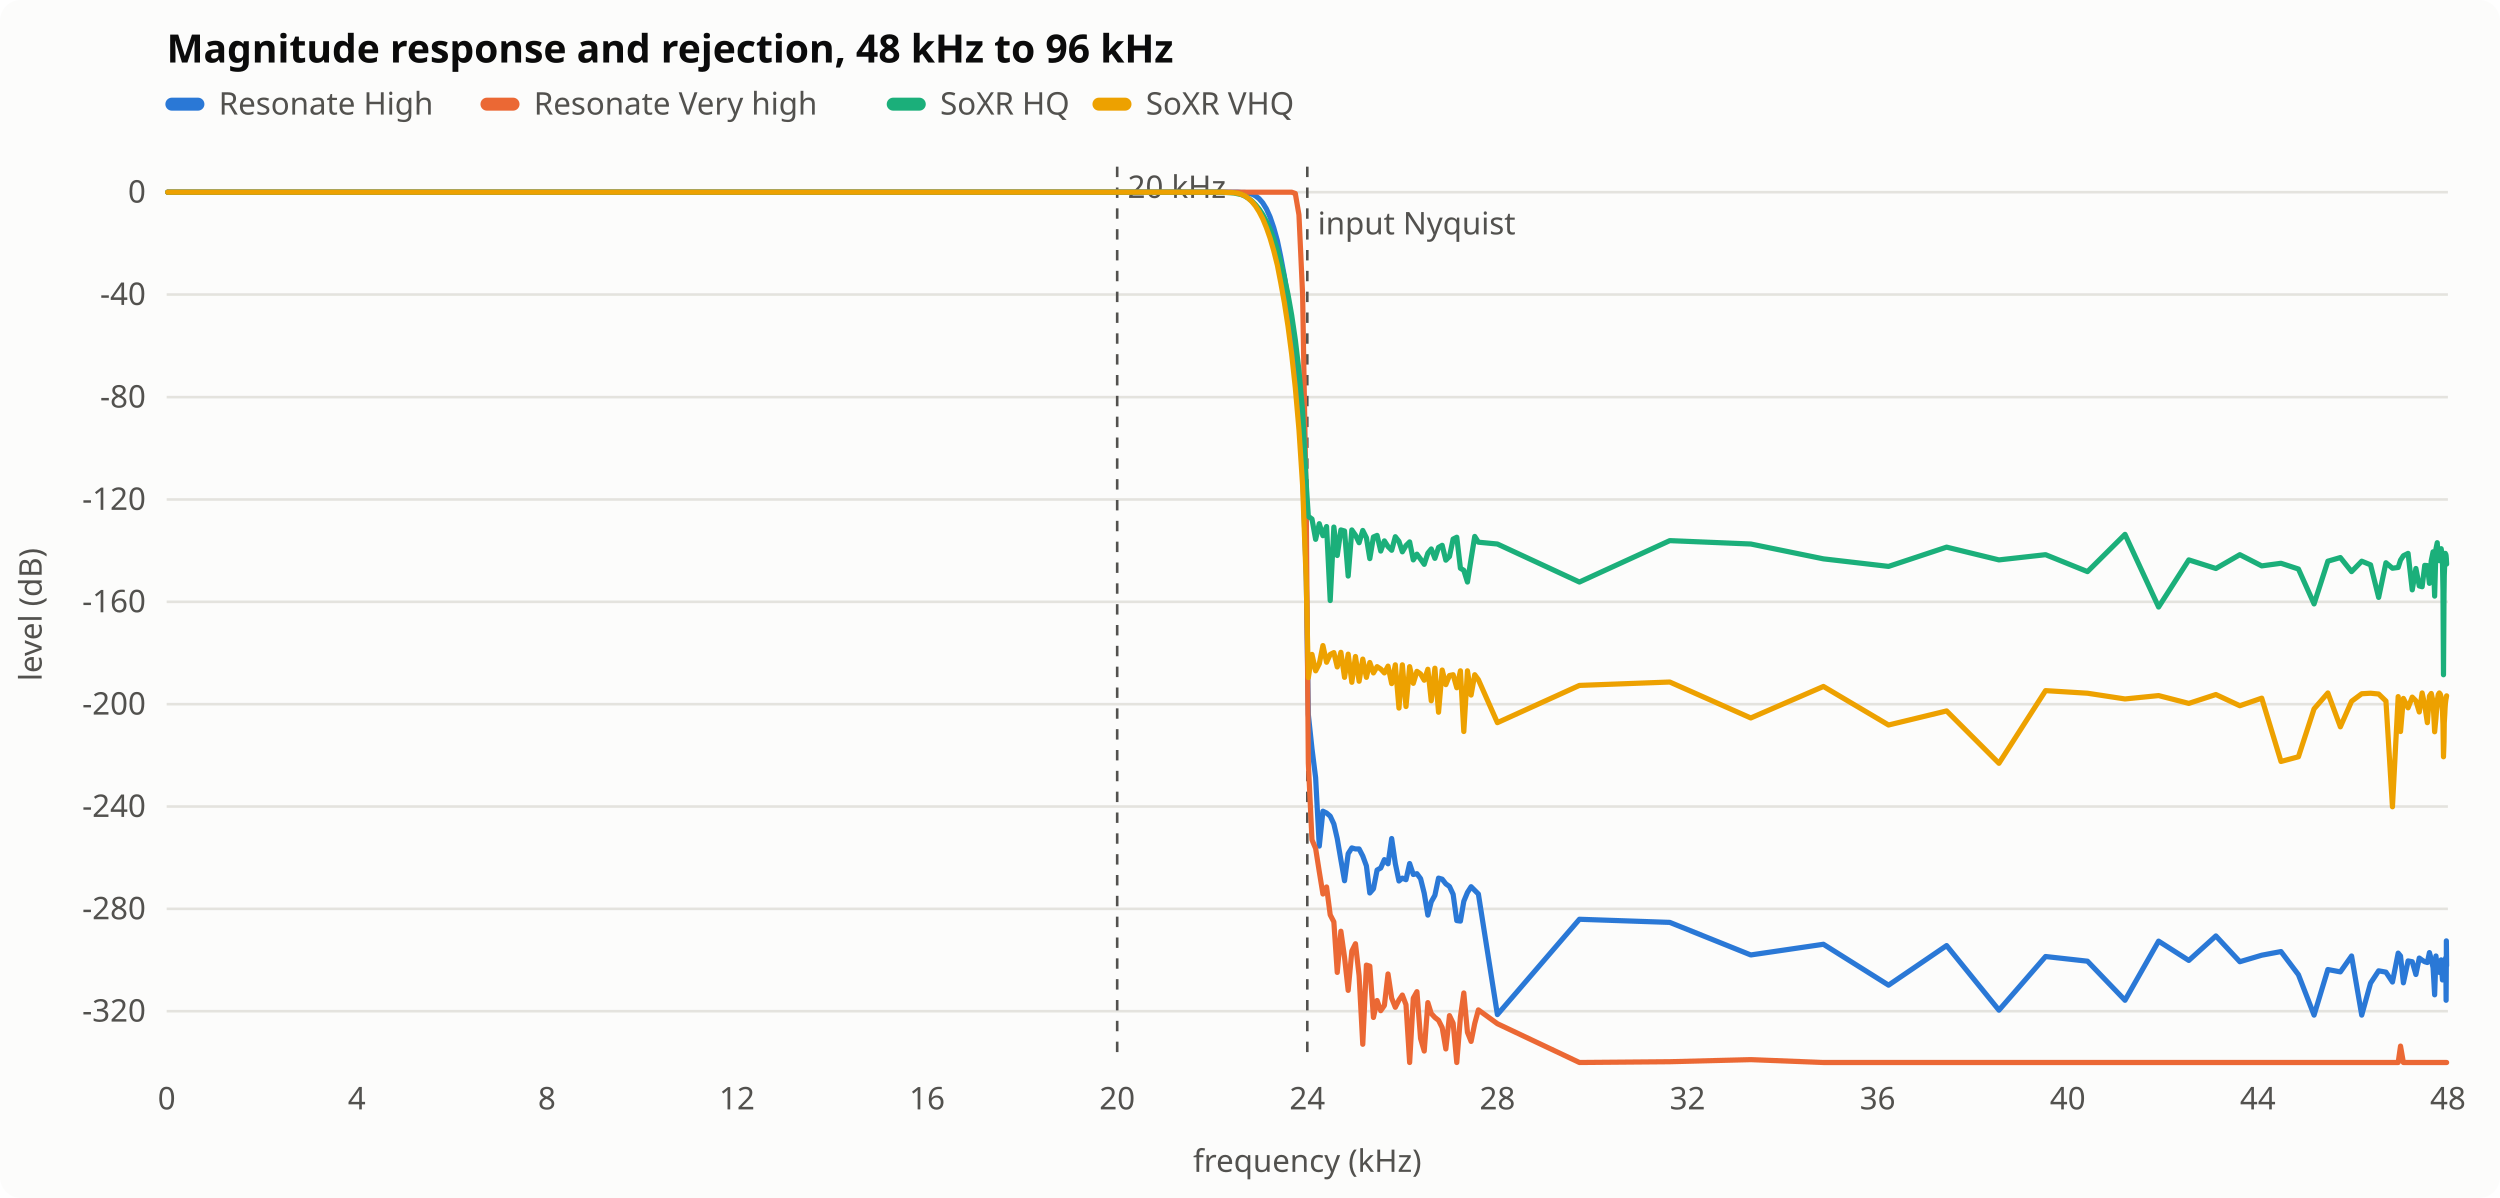
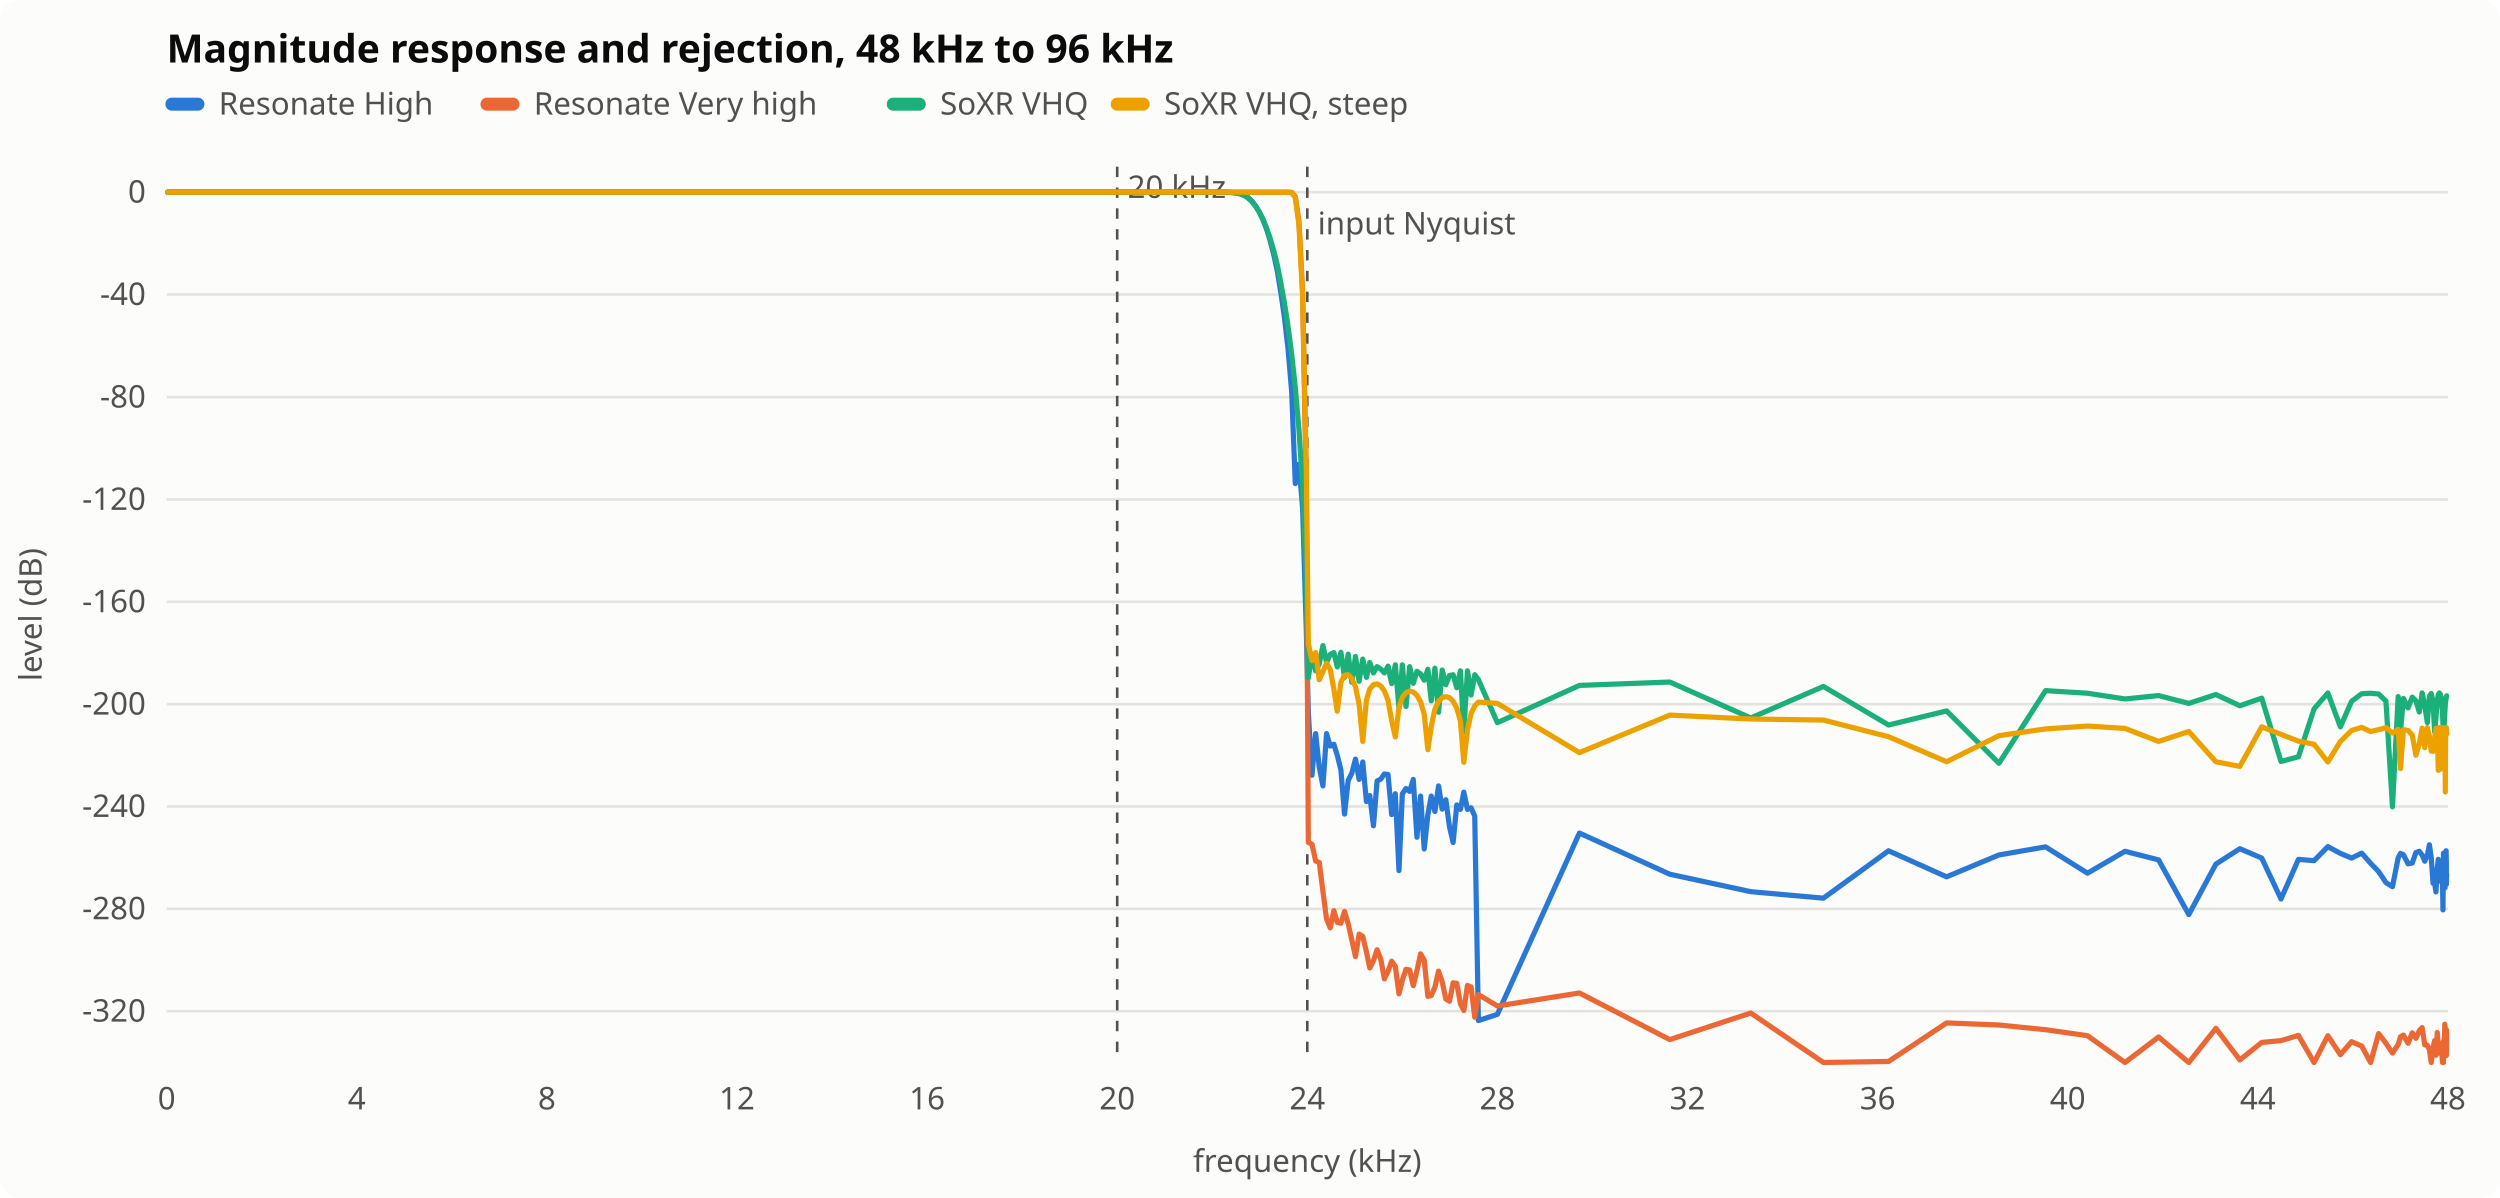
<svg xmlns="http://www.w3.org/2000/svg" viewBox="0 0 960 460" width="960" height="460" role="img" aria-label="Magnitude response and rejection, 48 kHz to 96 kHz">
  <style>
.surface { fill: #fcfcfb; }
text { fill: #52514e; font: 12px system-ui, sans-serif; }
.title { fill: #0b0b0b; font-size: 15px; font-weight: 600; }
.grid { stroke: #e4e3de; stroke-width: 1; }
.marker { stroke: #52514e; stroke-width: 1; stroke-dasharray: 4 4; }
.line { fill: none; stroke-width: 2; stroke-linejoin: round; stroke-linecap: round; }
.one { stroke: #2a78d6; fill: #2a78d6; }
.two { stroke: #eb6834; fill: #eb6834; }
.three { stroke: #1baf7a; fill: #1baf7a; }
.four { stroke: #eda100; fill: #eda100; }
.line.one, .line.two, .line.three, .line.four { fill: none; }
@media (prefers-color-scheme: dark) {
  .surface { fill: #1a1a19; }
  text { fill: #c3c2b7; }
  .title { fill: #f0efec; }
  .grid { stroke: #34332f; }
  .marker { stroke: #c3c2b7; }
  .one { stroke: #3987e5; fill: #3987e5; }
  .two { stroke: #d95926; fill: #d95926; }
  .three { stroke: #199e70; fill: #199e70; }
  .four { stroke: #c98500; fill: #c98500; }
  .line.one, .line.two, .line.three, .line.four { fill: none; }
}
</style>
  <rect class="surface" width="960" height="460" rx="8" />
  <text class="title" x="64" y="24">Magnitude response and rejection, 48 kHz to 96 kHz</text>
  <rect class="one" x="64" y="38" width="14" height="4" rx="2" />
  <text x="84" y="44">Resonate High</text>
  <rect class="two" x="185" y="38" width="14" height="4" rx="2" />
  <text x="205" y="44">Resonate Very high</text>
  <rect class="three" x="341" y="38" width="14" height="4" rx="2" />
-   <text x="361" y="44">SoXR HQ</text>
-   <rect class="four" x="420" y="38" width="14" height="4" rx="2" />
-   <text x="440" y="44">SoXR VHQ</text>
+   <text x="361" y="44">SoXR VHQ</text>
+   <rect class="four" x="427" y="38" width="14" height="4" rx="2" />
+   <text x="447" y="44">SoXR VHQ, steep</text>
  <line class="grid" x1="64" x2="940" y1="388.3" y2="388.3" />
  <text x="56" y="392.3" text-anchor="end">-320</text>
  <line class="grid" x1="64" x2="940" y1="349.0" y2="349.0" />
  <text x="56" y="353.0" text-anchor="end">-280</text>
  <line class="grid" x1="64" x2="940" y1="309.7" y2="309.7" />
  <text x="56" y="313.7" text-anchor="end">-240</text>
  <line class="grid" x1="64" x2="940" y1="270.4" y2="270.4" />
  <text x="56" y="274.4" text-anchor="end">-200</text>
  <line class="grid" x1="64" x2="940" y1="231.1" y2="231.1" />
  <text x="56" y="235.1" text-anchor="end">-160</text>
  <line class="grid" x1="64" x2="940" y1="191.8" y2="191.8" />
  <text x="56" y="195.8" text-anchor="end">-120</text>
  <line class="grid" x1="64" x2="940" y1="152.5" y2="152.5" />
  <text x="56" y="156.5" text-anchor="end">-80</text>
  <line class="grid" x1="64" x2="940" y1="113.1" y2="113.1" />
  <text x="56" y="117.1" text-anchor="end">-40</text>
  <line class="grid" x1="64" x2="940" y1="73.8" y2="73.8" />
  <text x="56" y="77.8" text-anchor="end">0</text>
  <text x="64.0" y="426" text-anchor="middle">0</text>
  <text x="137.0" y="426" text-anchor="middle">4</text>
  <text x="210.0" y="426" text-anchor="middle">8</text>
  <text x="283.0" y="426" text-anchor="middle">12</text>
  <text x="356.0" y="426" text-anchor="middle">16</text>
  <text x="429.0" y="426" text-anchor="middle">20</text>
  <text x="502.0" y="426" text-anchor="middle">24</text>
  <text x="575.0" y="426" text-anchor="middle">28</text>
  <text x="648.0" y="426" text-anchor="middle">32</text>
  <text x="721.0" y="426" text-anchor="middle">36</text>
  <text x="794.0" y="426" text-anchor="middle">40</text>
  <text x="867.0" y="426" text-anchor="middle">44</text>
  <text x="940.0" y="426" text-anchor="middle">48</text>
  <text x="502" y="450" text-anchor="middle">frequency (kHz)</text>
  <text x="16" y="236" transform="rotate(-90 16 236)" text-anchor="middle">level (dB)</text>
  <line class="marker" x1="429.0" x2="429.0" y1="64" y2="408" />
  <text x="433.0" y="76">20 kHz</text>
  <line class="marker" x1="502.0" x2="502.0" y1="64" y2="408" />
  <text x="506.0" y="90">input Nyquist</text>
-   <polyline class="line one" points="64.4,73.8 64.4,73.8 64.5,73.8 64.5,73.8 64.6,73.8 64.6,73.8 64.7,73.8 64.8,73.8 64.9,73.8 65.0,73.8 65.1,73.8 65.2,73.8 65.4,73.8 65.5,73.8 65.7,73.8 65.9,73.8 66.1,73.8 66.4,73.8 66.6,73.8 66.9,73.8 67.3,73.8 67.7,73.8 68.1,73.8 68.6,73.8 69.1,73.8 69.7,73.8 70.4,73.8 71.1,73.8 71.9,73.8 72.9,73.8 73.9,73.8 75.0,73.8 76.3,73.8 77.7,73.8 79.3,73.8 81.1,73.8 82.2,73.8 83.1,73.8 85.3,73.8 87.8,73.8 90.6,73.8 93.7,73.8 97.1,73.8 101.0,73.8 105.3,73.8 110.1,73.8 115.4,73.8 121.4,73.8 128.1,73.8 135.5,73.8 143.9,73.8 153.1,73.8 163.5,73.8 175.1,73.8 188.0,73.8 202.4,73.8 218.5,73.8 236.4,73.8 256.5,73.8 278.8,73.8 303.8,73.8 331.7,73.8 362.8,73.8 397.5,73.8 429.0,73.8 436.3,73.8 437.7,73.8 439.1,73.8 440.5,73.8 441.9,73.8 443.2,73.8 444.6,73.8 446.0,73.8 447.4,73.8 448.8,73.8 450.2,73.8 451.6,73.8 453.0,73.8 454.4,73.8 455.7,73.8 457.1,73.8 458.5,73.8 459.9,73.8 461.3,73.8 462.7,73.8 464.1,73.8 465.5,73.8 466.8,73.8 468.2,73.8 469.6,73.8 471.0,73.8 472.4,73.8 473.8,73.8 475.2,73.8 476.6,73.9 478.0,73.9 479.3,74.1 480.7,74.5 482.1,75.2 483.5,76.3 484.9,77.9 486.3,80.2 487.7,83.3 489.1,87.4 490.5,92.4 491.8,98.6 493.2,106.1 494.6,115.3 496.0,126.4 497.4,140.0 498.8,157.3 500.2,180.8 501.6,221.1 502.4,274.4 503.8,287.5 505.2,298.6 506.6,324.9 508.0,311.5 509.4,312.2 510.8,313.4 512.2,316.4 513.5,322.0 514.9,330.2 516.3,338.2 517.7,327.8 519.1,325.6 520.5,326.0 521.9,326.0 523.3,328.7 524.7,332.5 526.0,342.9 527.4,341.3 528.8,334.1 530.2,333.3 531.6,330.1 533.0,331.7 534.4,322.0 535.8,331.6 537.2,338.3 538.5,337.2 539.9,337.8 541.3,331.6 542.7,335.8 544.1,335.5 545.5,337.4 546.9,343.0 548.3,351.4 549.6,346.3 551.0,343.8 552.4,337.2 553.8,337.6 555.2,339.4 556.6,340.4 558.0,343.4 559.4,353.5 560.8,353.7 562.1,346.1 563.5,342.7 564.9,340.5 566.3,341.9 567.7,343.3 575.0,389.6 606.5,353.0 641.2,354.2 672.3,366.7 700.2,362.6 725.2,378.3 747.5,363.1 767.6,387.9 785.5,367.3 801.6,369.1 816.0,384.1 828.9,361.4 840.5,368.8 850.9,359.4 860.1,369.3 868.5,366.8 875.9,365.4 882.6,374.3 888.6,389.8 893.9,372.3 898.7,373.2 903.0,367.1 906.9,389.8 910.3,377.5 913.4,372.8 916.2,373.3 918.7,377.1 920.9,366.0 921.8,367.1 922.9,377.4 924.7,369.0 926.3,369.3 927.7,374.2 929.0,367.9 930.1,368.7 931.1,369.3 932.1,369.6 932.9,365.8 933.6,368.4 934.3,371.6 934.9,382.0 935.4,367.1 935.9,371.5 936.3,372.6 936.7,373.4 937.1,371.1 937.4,368.6 937.6,372.1 937.9,376.3 938.1,372.4 938.3,374.7 938.5,368.8 938.6,376.3 938.8,370.0 938.9,368.3 939.0,373.7 939.1,369.1 939.2,367.7 939.3,384.1 939.4,368.4 939.4,361.3 939.5,370.8" />
-   <polyline class="line two" points="64.4,73.8 64.4,73.8 64.5,73.8 64.5,73.8 64.6,73.8 64.6,73.8 64.7,73.8 64.8,73.8 64.9,73.8 65.0,73.8 65.1,73.8 65.2,73.8 65.4,73.8 65.5,73.8 65.7,73.8 65.9,73.8 66.1,73.8 66.4,73.8 66.6,73.8 66.9,73.8 67.3,73.8 67.7,73.8 68.1,73.8 68.6,73.8 69.1,73.8 69.7,73.8 70.4,73.8 71.1,73.8 71.9,73.8 72.9,73.8 73.9,73.8 75.0,73.8 76.3,73.8 77.7,73.8 79.3,73.8 81.1,73.8 82.2,73.8 83.1,73.8 85.3,73.8 87.8,73.8 90.6,73.8 93.7,73.8 97.1,73.8 101.0,73.8 105.3,73.8 110.1,73.8 115.4,73.8 121.4,73.8 128.1,73.8 135.5,73.8 143.9,73.8 153.1,73.8 163.5,73.8 175.1,73.8 188.0,73.8 202.4,73.8 218.5,73.8 236.4,73.8 256.5,73.8 278.8,73.8 303.8,73.8 331.7,73.8 362.8,73.8 397.5,73.8 429.0,73.8 436.3,73.8 437.7,73.8 439.1,73.8 440.5,73.8 441.9,73.8 443.2,73.8 444.6,73.8 446.0,73.8 447.4,73.8 448.8,73.8 450.2,73.8 451.6,73.8 453.0,73.8 454.4,73.8 455.7,73.8 457.1,73.8 458.5,73.8 459.9,73.8 461.3,73.8 462.7,73.8 464.1,73.8 465.5,73.8 466.8,73.8 468.2,73.8 469.6,73.8 471.0,73.8 472.4,73.8 473.8,73.8 475.2,73.8 476.6,73.8 478.0,73.8 479.3,73.8 480.7,73.8 482.1,73.8 483.5,73.8 484.9,73.8 486.3,73.8 487.7,73.8 489.1,73.8 490.5,73.8 491.8,73.8 493.2,73.8 494.6,73.8 496.0,73.8 497.4,74.3 498.8,82.5 500.2,113.1 501.6,195.6 502.4,293.1 503.8,322.5 505.2,325.8 506.6,334.7 508.0,343.3 509.4,340.6 510.8,351.3 512.2,354.0 513.5,373.4 514.9,357.6 516.3,367.6 517.7,380.3 519.1,365.2 520.5,362.4 521.9,374.7 523.3,401.0 524.7,370.6 526.0,371.0 527.4,390.7 528.8,384.2 530.2,388.1 531.6,386.1 533.0,374.0 534.4,383.3 535.8,386.8 537.2,384.0 538.5,382.1 539.9,385.8 541.3,408.0 542.7,383.3 544.1,380.8 545.5,398.8 546.9,403.6 548.3,385.0 549.6,389.2 551.0,390.7 552.4,391.8 553.8,394.6 555.2,402.8 556.6,390.0 558.0,392.9 559.4,408.0 560.8,390.5 562.1,381.3 563.5,396.4 564.9,399.9 566.3,393.0 567.7,387.8 575.0,393.1 606.5,408.0 641.2,407.7 672.3,406.9 700.2,408.0 725.2,408.0 747.5,408.0 767.6,408.0 785.5,408.0 801.6,408.0 816.0,408.0 828.9,408.0 840.5,408.0 850.9,408.0 860.1,408.0 868.5,408.0 875.9,408.0 882.6,408.0 888.6,408.0 893.9,408.0 898.7,408.0 903.0,408.0 906.9,408.0 910.3,408.0 913.4,408.0 916.2,408.0 918.7,408.0 920.9,408.0 921.8,401.7 922.9,408.0 924.7,408.0 926.3,408.0 927.7,408.0 929.0,408.0 930.1,408.0 931.1,408.0 932.1,408.0 932.9,408.0 933.6,408.0 934.3,408.0 934.9,408.0 935.4,408.0 935.9,408.0 936.3,408.0 936.7,408.0 937.1,408.0 937.4,408.0 937.6,408.0 937.9,408.0 938.1,408.0 938.3,408.0 938.5,408.0 938.6,408.0 938.8,408.0 938.9,408.0 939.0,408.0 939.1,408.0 939.2,408.0 939.3,408.0 939.4,408.0 939.4,408.0 939.5,408.0" />
-   <polyline class="line three" points="64.4,73.8 64.4,73.8 64.5,73.8 64.5,73.8 64.6,73.8 64.6,73.8 64.7,73.8 64.8,73.8 64.9,73.8 65.0,73.8 65.1,73.8 65.2,73.8 65.4,73.8 65.5,73.8 65.7,73.8 65.9,73.8 66.1,73.8 66.4,73.8 66.6,73.8 66.9,73.8 67.3,73.8 67.7,73.8 68.1,73.8 68.6,73.8 69.1,73.8 69.7,73.8 70.4,73.8 71.1,73.8 71.9,73.8 72.9,73.8 73.9,73.8 75.0,73.8 76.3,73.8 77.7,73.8 79.3,73.8 81.1,73.8 82.2,73.8 83.1,73.8 85.3,73.8 87.8,73.8 90.6,73.8 93.7,73.8 97.1,73.8 101.0,73.8 105.3,73.8 110.1,73.8 115.4,73.8 121.4,73.8 128.1,73.8 135.5,73.8 143.9,73.8 153.1,73.8 163.5,73.8 175.1,73.8 188.0,73.8 202.4,73.8 218.5,73.8 236.4,73.8 256.5,73.8 278.8,73.8 303.8,73.8 331.7,73.8 362.8,73.8 397.5,73.8 429.0,73.8 436.3,73.8 437.7,73.8 439.1,73.8 440.5,73.8 441.9,73.8 443.2,73.8 444.6,73.8 446.0,73.8 447.4,73.8 448.8,73.8 450.2,73.8 451.6,73.8 453.0,73.8 454.4,73.8 455.7,73.8 457.1,73.8 458.5,73.8 459.9,73.8 461.3,73.8 462.7,73.8 464.1,73.8 465.5,73.8 466.8,73.8 468.2,73.8 469.6,73.9 471.0,73.9 472.4,74.0 473.8,74.1 475.2,74.4 476.6,74.7 478.0,75.3 479.3,76.1 480.7,77.2 482.1,78.6 483.5,80.3 484.9,82.4 486.3,85.0 487.7,88.0 489.1,91.6 490.5,95.8 491.8,100.7 493.2,106.5 494.6,113.1 496.0,121.0 497.4,130.5 498.8,142.3 500.2,158.0 501.6,186.0 502.4,198.3 503.8,199.3 505.2,207.1 506.6,201.1 508.0,205.7 509.4,202.2 510.8,230.6 512.2,202.4 513.5,213.3 514.9,203.5 516.3,203.9 517.7,221.2 519.1,203.5 520.5,205.5 521.9,208.4 523.3,203.7 524.7,206.5 526.0,214.5 527.4,206.2 528.8,205.6 530.2,211.6 531.6,207.7 533.0,209.9 534.4,211.3 535.8,206.1 537.2,207.9 538.5,211.9 539.9,209.5 541.3,208.1 542.7,215.0 544.1,212.8 545.5,214.7 546.9,216.7 548.3,212.4 549.6,210.8 551.0,214.4 552.4,210.2 553.8,209.4 555.2,215.1 556.6,213.7 558.0,207.0 559.4,206.3 560.8,218.2 562.1,219.0 563.5,223.5 564.9,214.6 566.3,206.0 567.7,208.2 575.0,208.9 606.5,223.5 641.2,207.6 672.3,208.9 700.2,214.6 725.2,217.5 747.5,210.1 767.6,215.0 785.5,213.0 801.6,219.5 816.0,205.2 828.9,233.1 840.5,215.0 850.9,218.3 860.1,213.0 868.5,217.3 875.9,216.3 882.6,218.5 888.6,231.9 893.9,215.5 898.7,214.1 903.0,219.5 906.9,215.5 910.3,216.9 913.4,229.4 916.2,216.1 918.7,218.2 920.9,217.9 921.8,215.1 922.9,213.4 924.7,212.5 926.3,226.5 927.7,218.3 929.0,225.0 930.1,225.3 931.1,217.1 932.1,217.2 932.9,224.0 933.6,215.3 934.3,211.9 934.9,228.9 935.4,210.8 935.9,208.4 936.3,214.8 936.7,215.3 937.1,214.6 937.4,210.7 937.6,211.8 937.9,215.9 938.1,226.4 938.3,259.1 938.5,228.3 938.6,221.1 938.8,215.6 938.9,213.6 939.0,212.5 939.1,213.6 939.2,212.9 939.3,213.4 939.4,214.6 939.4,214.8 939.5,216.6" />
-   <polyline class="line four" points="64.4,73.8 64.4,73.8 64.5,73.8 64.5,73.8 64.6,73.8 64.6,73.8 64.7,73.8 64.8,73.8 64.9,73.8 65.0,73.8 65.1,73.8 65.2,73.8 65.4,73.8 65.5,73.8 65.7,73.8 65.9,73.8 66.1,73.8 66.4,73.8 66.6,73.8 66.9,73.8 67.3,73.8 67.7,73.8 68.1,73.8 68.6,73.8 69.1,73.8 69.7,73.8 70.4,73.8 71.1,73.8 71.9,73.8 72.9,73.8 73.9,73.8 75.0,73.8 76.3,73.8 77.7,73.8 79.3,73.8 81.1,73.8 82.2,73.8 83.1,73.8 85.3,73.8 87.8,73.8 90.6,73.8 93.7,73.8 97.1,73.8 101.0,73.8 105.3,73.8 110.1,73.8 115.4,73.8 121.4,73.8 128.1,73.8 135.5,73.8 143.9,73.8 153.1,73.8 163.5,73.8 175.1,73.8 188.0,73.8 202.4,73.8 218.5,73.8 236.4,73.8 256.5,73.8 278.8,73.8 303.8,73.8 331.7,73.8 362.8,73.8 397.5,73.8 429.0,73.8 436.3,73.8 437.7,73.8 439.1,73.8 440.5,73.8 441.9,73.8 443.2,73.8 444.6,73.8 446.0,73.8 447.4,73.8 448.8,73.8 450.2,73.8 451.6,73.8 453.0,73.8 454.4,73.8 455.7,73.8 457.1,73.8 458.5,73.8 459.9,73.8 461.3,73.8 462.7,73.8 464.1,73.8 465.5,73.8 466.8,73.8 468.2,73.8 469.6,73.8 471.0,73.9 472.4,73.9 473.8,74.0 475.2,74.2 476.6,74.6 478.0,75.2 479.3,76.1 480.7,77.4 482.1,79.1 483.5,81.3 484.9,84.0 486.3,87.4 487.7,91.4 489.1,96.2 490.5,101.8 491.8,108.5 493.2,116.2 494.6,125.3 496.0,136.0 497.4,148.9 498.8,165.0 500.2,186.4 501.6,223.5 502.4,260.2 503.8,251.3 505.2,257.6 506.6,254.9 508.0,247.9 509.4,254.3 510.8,251.3 512.2,250.6 513.5,256.1 514.9,250.5 516.3,260.1 517.7,251.2 519.1,262.0 520.5,252.1 521.9,261.6 523.3,253.1 524.7,260.1 526.0,254.4 527.4,258.4 528.8,256.0 530.2,256.9 531.6,258.4 533.0,255.8 534.4,262.5 535.8,255.3 537.2,271.9 538.5,255.3 539.9,271.3 541.3,256.0 542.7,262.4 544.1,257.8 545.5,258.8 546.9,261.2 548.3,257.0 549.6,269.1 551.0,256.6 552.4,273.5 553.8,257.3 555.2,262.9 556.6,259.4 558.0,259.1 559.4,264.1 560.8,257.6 562.1,280.9 563.5,257.6 564.9,266.9 566.3,259.1 567.7,261.0 575.0,277.5 606.5,263.2 641.2,261.9 672.3,275.7 700.2,263.6 725.2,278.4 747.5,273.0 767.6,293.1 785.5,265.2 801.6,266.2 816.0,268.4 828.9,267.1 840.5,270.1 850.9,266.7 860.1,271.0 868.5,268.1 875.9,292.4 882.6,290.6 888.6,272.2 893.9,266.1 898.7,279.1 903.0,269.3 906.9,266.4 910.3,266.2 913.4,266.5 916.2,269.2 918.7,309.8 920.9,267.5 921.8,280.9 922.9,268.2 924.7,271.8 926.3,267.7 927.7,269.1 929.0,273.4 930.1,266.1 931.1,270.8 932.1,277.5 932.9,267.3 933.6,266.3 934.3,269.5 934.9,281.0 935.4,275.7 935.9,269.1 936.3,266.7 936.7,266.1 937.1,266.6 937.4,267.9 937.6,270.0 937.9,273.1 938.1,278.2 938.3,290.6 938.5,284.8 938.6,277.6 938.8,274.2 938.9,272.1 939.0,270.6 939.1,269.6 939.2,268.8 939.3,268.2 939.4,267.8 939.4,267.5 939.5,267.2" />
+   <polyline class="line one" points="64.4,73.8 64.4,73.8 64.5,73.8 64.5,73.8 64.6,73.8 64.6,73.8 64.7,73.8 64.8,73.8 64.9,73.8 65.0,73.8 65.1,73.8 65.2,73.8 65.4,73.8 65.5,73.8 65.7,73.8 65.9,73.8 66.1,73.8 66.4,73.8 66.6,73.8 66.9,73.8 67.3,73.8 67.7,73.8 68.1,73.8 68.6,73.8 69.1,73.8 69.7,73.8 70.4,73.8 71.1,73.8 71.9,73.8 72.9,73.8 73.9,73.8 75.0,73.8 76.3,73.8 77.7,73.8 79.3,73.8 81.1,73.8 82.2,73.8 83.1,73.8 85.3,73.8 87.8,73.8 90.6,73.8 93.7,73.8 97.1,73.8 101.0,73.8 105.3,73.8 110.1,73.8 115.4,73.8 121.4,73.8 128.1,73.8 135.5,73.8 143.9,73.8 153.1,73.8 163.5,73.8 175.1,73.8 188.0,73.8 202.4,73.8 218.5,73.8 236.4,73.8 256.5,73.8 278.8,73.8 303.8,73.8 331.7,73.8 362.8,73.8 397.5,73.8 429.0,73.8 436.3,73.8 437.7,73.8 439.1,73.8 440.5,73.8 441.9,73.8 443.2,73.8 444.6,73.8 446.0,73.8 447.4,73.8 448.8,73.8 450.2,73.8 451.6,73.8 453.0,73.8 454.4,73.8 455.7,73.8 457.1,73.8 458.5,73.8 459.9,73.8 461.3,73.8 462.7,73.8 464.1,73.8 465.5,73.8 466.8,73.8 468.2,73.8 469.6,73.8 471.0,73.8 472.4,73.9 473.8,74.0 475.2,74.1 476.6,74.5 478.0,75.1 479.3,75.9 480.7,77.2 482.1,79.0 483.5,81.3 484.9,84.2 486.3,87.8 487.7,92.3 489.1,97.7 490.5,104.2 491.8,112.1 493.2,121.7 494.6,133.9 496.0,150.4 497.4,185.7 498.8,178.3 500.2,195.2 501.6,241.4 502.4,273.6 503.8,297.7 505.2,281.7 506.6,294.6 508.0,301.8 509.4,281.7 510.8,286.5 512.2,285.8 513.5,290.0 514.9,295.6 516.3,312.6 517.7,299.7 519.1,296.9 520.5,291.5 521.9,299.3 523.3,292.6 524.7,307.8 526.0,305.5 527.4,317.1 528.8,299.9 530.2,299.2 531.6,297.2 533.0,297.4 534.4,312.8 535.8,304.8 537.2,334.3 538.5,304.8 539.9,302.8 541.3,303.9 542.7,299.3 544.1,321.5 545.5,305.7 546.9,326.0 548.3,312.9 549.6,305.7 551.0,311.6 552.4,301.8 553.8,310.7 555.2,307.1 556.6,317.5 558.0,323.5 559.4,309.1 560.8,310.8 562.1,304.2 563.5,310.8 564.9,310.2 566.3,313.4 567.7,391.9 575.0,389.5 606.5,319.9 641.2,335.7 672.3,342.4 700.2,344.9 725.2,326.7 747.5,336.7 767.6,328.3 785.5,325.2 801.6,335.3 816.0,326.9 828.9,330.2 840.5,351.2 850.9,331.8 860.1,325.9 868.5,329.5 875.9,345.2 882.6,330.0 888.6,330.5 893.9,325.1 898.7,327.7 903.0,329.5 906.9,327.6 910.3,331.5 913.4,334.7 916.2,338.9 918.7,340.5 920.9,329.4 921.8,327.7 922.9,328.2 924.7,331.7 926.3,331.4 927.7,327.4 929.0,326.9 930.1,328.3 931.1,330.7 932.1,328.4 932.9,324.4 933.6,329.5 934.3,339.2 934.9,339.1 935.4,342.5 935.9,333.7 936.3,330.0 936.7,335.6 937.1,338.4 937.4,331.1 937.6,332.8 937.9,337.6 938.1,349.4 938.3,327.6 938.5,331.4 938.6,337.6 938.8,330.9 938.9,340.9 939.0,328.5 939.1,332.1 939.2,338.5 939.3,326.7 939.4,331.0 939.4,339.6 939.5,335.6" />
+   <polyline class="line two" points="64.4,73.8 64.4,73.8 64.5,73.8 64.5,73.8 64.6,73.8 64.6,73.8 64.7,73.8 64.8,73.8 64.9,73.8 65.0,73.8 65.1,73.8 65.2,73.8 65.4,73.8 65.5,73.8 65.7,73.8 65.9,73.8 66.1,73.8 66.4,73.8 66.6,73.8 66.9,73.8 67.3,73.8 67.7,73.8 68.1,73.8 68.6,73.8 69.1,73.8 69.7,73.8 70.4,73.8 71.1,73.8 71.9,73.8 72.9,73.8 73.9,73.8 75.0,73.8 76.3,73.8 77.7,73.8 79.3,73.8 81.1,73.8 82.2,73.8 83.1,73.8 85.3,73.8 87.8,73.8 90.6,73.8 93.7,73.8 97.1,73.8 101.0,73.8 105.3,73.8 110.1,73.8 115.4,73.8 121.4,73.8 128.1,73.8 135.5,73.8 143.9,73.8 153.1,73.8 163.5,73.8 175.1,73.8 188.0,73.8 202.4,73.8 218.5,73.8 236.4,73.8 256.5,73.8 278.8,73.8 303.8,73.8 331.7,73.8 362.8,73.8 397.5,73.8 429.0,73.8 436.3,73.8 437.7,73.8 439.1,73.8 440.5,73.8 441.9,73.8 443.2,73.8 444.6,73.8 446.0,73.8 447.4,73.8 448.8,73.8 450.2,73.8 451.6,73.8 453.0,73.8 454.4,73.8 455.7,73.8 457.1,73.8 458.5,73.8 459.9,73.8 461.3,73.8 462.7,73.8 464.1,73.8 465.5,73.8 466.8,73.8 468.2,73.8 469.6,73.8 471.0,73.8 472.4,73.8 473.8,73.8 475.2,73.8 476.6,73.8 478.0,73.8 479.3,73.8 480.7,73.8 482.1,73.8 483.5,73.8 484.9,73.8 486.3,73.8 487.7,73.8 489.1,73.8 490.5,73.8 491.8,73.8 493.2,73.8 494.6,73.8 496.0,73.9 497.4,75.5 498.8,85.0 500.2,111.9 501.6,189.3 502.4,323.5 503.8,324.2 505.2,330.6 506.6,331.2 508.0,342.3 509.4,352.9 510.8,356.3 512.2,349.7 513.5,354.2 514.9,354.5 516.3,350.0 517.7,354.7 519.1,361.0 520.5,367.3 521.9,358.7 523.3,359.6 524.7,365.5 526.0,371.7 527.4,368.9 528.8,364.7 530.2,368.2 531.6,375.9 533.0,373.0 534.4,369.1 535.8,371.1 537.2,381.6 538.5,376.4 539.9,372.2 541.3,372.5 542.7,378.5 544.1,372.8 545.5,366.3 546.9,368.7 548.3,382.6 549.6,382.3 551.0,379.1 552.4,372.9 553.8,377.0 555.2,383.6 556.6,384.5 558.0,377.4 559.4,377.6 560.8,385.4 562.1,388.0 563.5,378.4 564.9,379.0 566.3,390.6 567.7,381.9 575.0,386.3 606.5,381.3 641.2,399.2 672.3,389.0 700.2,408.0 725.2,407.6 747.5,392.8 767.6,393.6 785.5,395.4 801.6,397.7 816.0,408.0 828.9,398.2 840.5,408.0 850.9,394.9 860.1,407.0 868.5,400.3 875.9,399.6 882.6,397.6 888.6,408.0 893.9,397.7 898.7,405.0 903.0,400.0 906.9,401.7 910.3,408.0 913.4,396.9 916.2,400.6 918.7,404.4 920.9,401.1 921.8,398.1 922.9,397.5 924.7,400.6 926.3,396.6 927.7,398.7 929.0,395.8 930.1,394.6 931.1,401.2 932.1,401.4 932.9,403.1 933.6,408.0 934.3,402.3 934.9,399.6 935.4,405.2 935.9,396.5 936.3,402.0 936.7,404.4 937.1,401.6 937.4,403.3 937.6,402.4 937.9,408.0 938.1,400.1 938.3,408.0 938.5,399.1 938.6,403.5 938.8,393.3 938.9,394.5 939.0,395.6 939.1,401.0 939.2,397.1 939.3,395.3 939.4,397.0 939.4,405.3 939.5,395.7" />
+   <polyline class="line three" points="64.4,73.8 64.4,73.8 64.5,73.8 64.5,73.8 64.6,73.8 64.6,73.8 64.7,73.8 64.8,73.8 64.9,73.8 65.0,73.8 65.1,73.8 65.2,73.8 65.4,73.8 65.5,73.8 65.7,73.8 65.9,73.8 66.1,73.8 66.4,73.8 66.6,73.8 66.9,73.8 67.3,73.8 67.7,73.8 68.1,73.8 68.6,73.8 69.1,73.8 69.7,73.8 70.4,73.8 71.1,73.8 71.9,73.8 72.9,73.8 73.9,73.8 75.0,73.8 76.3,73.8 77.7,73.8 79.3,73.8 81.1,73.8 82.2,73.8 83.1,73.8 85.3,73.8 87.8,73.8 90.6,73.8 93.7,73.8 97.1,73.8 101.0,73.8 105.3,73.8 110.1,73.8 115.4,73.8 121.4,73.8 128.1,73.8 135.5,73.8 143.9,73.8 153.1,73.8 163.5,73.8 175.1,73.8 188.0,73.8 202.4,73.8 218.5,73.8 236.4,73.8 256.5,73.8 278.8,73.8 303.8,73.8 331.7,73.8 362.8,73.8 397.5,73.8 429.0,73.8 436.3,73.8 437.7,73.8 439.1,73.8 440.5,73.8 441.9,73.8 443.2,73.8 444.6,73.8 446.0,73.8 447.4,73.8 448.8,73.8 450.2,73.8 451.6,73.8 453.0,73.8 454.4,73.8 455.7,73.8 457.1,73.8 458.5,73.8 459.9,73.8 461.3,73.8 462.7,73.8 464.1,73.8 465.5,73.8 466.8,73.8 468.2,73.8 469.6,73.8 471.0,73.9 472.4,73.9 473.8,74.0 475.2,74.2 476.6,74.6 478.0,75.2 479.3,76.1 480.7,77.4 482.1,79.1 483.5,81.3 484.9,84.0 486.3,87.4 487.7,91.4 489.1,96.2 490.5,101.8 491.8,108.5 493.2,116.2 494.6,125.3 496.0,136.0 497.4,148.9 498.8,165.0 500.2,186.4 501.6,223.5 502.4,260.2 503.8,251.3 505.2,257.6 506.6,254.9 508.0,247.9 509.4,254.3 510.8,251.3 512.2,250.6 513.5,256.1 514.9,250.5 516.3,260.1 517.7,251.2 519.1,262.0 520.5,252.1 521.9,261.6 523.3,253.1 524.7,260.1 526.0,254.4 527.4,258.4 528.8,256.0 530.2,256.9 531.6,258.4 533.0,255.8 534.4,262.5 535.8,255.3 537.2,271.9 538.5,255.3 539.9,271.3 541.3,256.0 542.7,262.4 544.1,257.8 545.5,258.8 546.9,261.2 548.3,257.0 549.6,269.1 551.0,256.6 552.4,273.5 553.8,257.3 555.2,262.9 556.6,259.4 558.0,259.1 559.4,264.1 560.8,257.6 562.1,280.9 563.5,257.6 564.9,266.9 566.3,259.1 567.7,261.0 575.0,277.5 606.5,263.2 641.2,261.9 672.3,275.7 700.2,263.6 725.2,278.4 747.5,273.0 767.6,293.1 785.5,265.2 801.6,266.2 816.0,268.4 828.9,267.1 840.5,270.1 850.9,266.7 860.1,271.0 868.5,268.1 875.9,292.4 882.6,290.6 888.6,272.2 893.9,266.1 898.7,279.1 903.0,269.3 906.9,266.4 910.3,266.2 913.4,266.5 916.2,269.2 918.7,309.8 920.9,267.5 921.8,280.9 922.9,268.2 924.7,271.8 926.3,267.7 927.7,269.1 929.0,273.4 930.1,266.1 931.1,270.8 932.1,277.5 932.9,267.3 933.6,266.3 934.3,269.5 934.9,281.0 935.4,275.7 935.9,269.1 936.3,266.7 936.7,266.1 937.1,266.6 937.4,267.9 937.6,270.0 937.9,273.1 938.1,278.2 938.3,290.6 938.5,284.8 938.6,277.6 938.8,274.2 938.9,272.1 939.0,270.6 939.1,269.6 939.2,268.8 939.3,268.2 939.4,267.8 939.4,267.5 939.5,267.2" />
+   <polyline class="line four" points="64.4,73.8 64.4,73.8 64.5,73.8 64.5,73.8 64.6,73.8 64.6,73.8 64.7,73.8 64.8,73.8 64.9,73.8 65.0,73.8 65.1,73.8 65.2,73.8 65.4,73.8 65.5,73.8 65.7,73.8 65.9,73.8 66.1,73.8 66.4,73.8 66.6,73.8 66.9,73.8 67.3,73.8 67.7,73.8 68.1,73.8 68.6,73.8 69.1,73.8 69.7,73.8 70.4,73.8 71.1,73.8 71.9,73.8 72.9,73.8 73.9,73.8 75.0,73.8 76.3,73.8 77.7,73.8 79.3,73.8 81.1,73.8 82.2,73.8 83.1,73.8 85.3,73.8 87.8,73.8 90.6,73.8 93.7,73.8 97.1,73.8 101.0,73.8 105.3,73.8 110.1,73.8 115.4,73.8 121.4,73.8 128.1,73.8 135.5,73.8 143.9,73.8 153.1,73.8 163.5,73.8 175.1,73.8 188.0,73.8 202.4,73.8 218.5,73.8 236.4,73.8 256.5,73.8 278.8,73.8 303.8,73.8 331.7,73.8 362.8,73.8 397.5,73.8 429.0,73.8 436.3,73.8 437.7,73.8 439.1,73.8 440.5,73.8 441.9,73.8 443.2,73.8 444.6,73.8 446.0,73.8 447.4,73.8 448.8,73.8 450.2,73.8 451.6,73.8 453.0,73.8 454.4,73.8 455.7,73.8 457.1,73.8 458.5,73.8 459.9,73.8 461.3,73.8 462.7,73.8 464.1,73.8 465.5,73.8 466.8,73.8 468.2,73.8 469.6,73.8 471.0,73.8 472.4,73.8 473.8,73.8 475.2,73.8 476.6,73.8 478.0,73.8 479.3,73.8 480.7,73.8 482.1,73.8 483.5,73.8 484.9,73.8 486.3,73.8 487.7,73.8 489.1,73.8 490.5,73.8 491.8,73.8 493.2,73.8 494.6,73.8 496.0,73.9 497.4,75.9 498.8,86.3 500.2,113.6 501.6,178.2 502.4,247.1 503.8,253.7 505.2,250.6 506.6,261.0 508.0,257.9 509.4,254.7 510.8,257.0 512.2,264.6 513.5,273.1 514.9,262.0 516.3,259.3 517.7,259.1 519.1,260.5 520.5,263.7 521.9,270.4 523.3,284.7 524.7,268.8 526.0,264.6 527.4,262.9 528.8,262.6 530.2,263.4 531.6,265.3 533.0,268.9 534.4,276.7 535.8,283.0 537.2,271.7 538.5,267.8 539.9,266.0 541.3,265.4 542.7,265.7 544.1,267.0 545.5,269.5 546.9,274.2 548.3,287.9 549.6,279.0 551.0,272.3 552.4,269.3 553.8,267.9 555.2,267.5 556.6,267.9 558.0,269.3 559.4,271.9 560.8,276.9 562.1,292.7 563.5,280.3 564.9,274.0 566.3,271.1 567.7,269.6 575.0,270.1 606.5,289.0 641.2,274.6 672.3,276.1 700.2,276.5 725.2,282.9 747.5,292.5 767.6,282.5 785.5,279.9 801.6,278.8 816.0,279.7 828.9,284.7 840.5,280.9 850.9,292.5 860.1,294.3 868.5,279.1 875.9,282.0 882.6,284.6 888.6,285.8 893.9,292.6 898.7,284.7 903.0,280.5 906.9,279.3 910.3,280.9 913.4,280.2 916.2,279.4 918.7,281.5 920.9,280.1 921.8,295.1 922.9,280.2 924.7,280.5 926.3,282.2 927.7,290.0 929.0,285.7 930.1,279.6 931.1,287.1 932.1,279.4 932.9,282.9 933.6,288.4 934.3,288.5 934.9,283.4 935.4,279.7 935.9,281.0 936.3,295.8 936.7,279.4 937.1,295.4 937.4,279.3 937.6,292.0 937.9,281.2 938.1,280.1 938.3,292.5 938.5,283.9 938.6,279.5 938.8,280.4 938.9,285.8 939.0,304.1 939.1,285.0 939.2,280.9 939.3,279.5 939.4,279.4 939.4,280.2 939.5,281.9" />
</svg>
